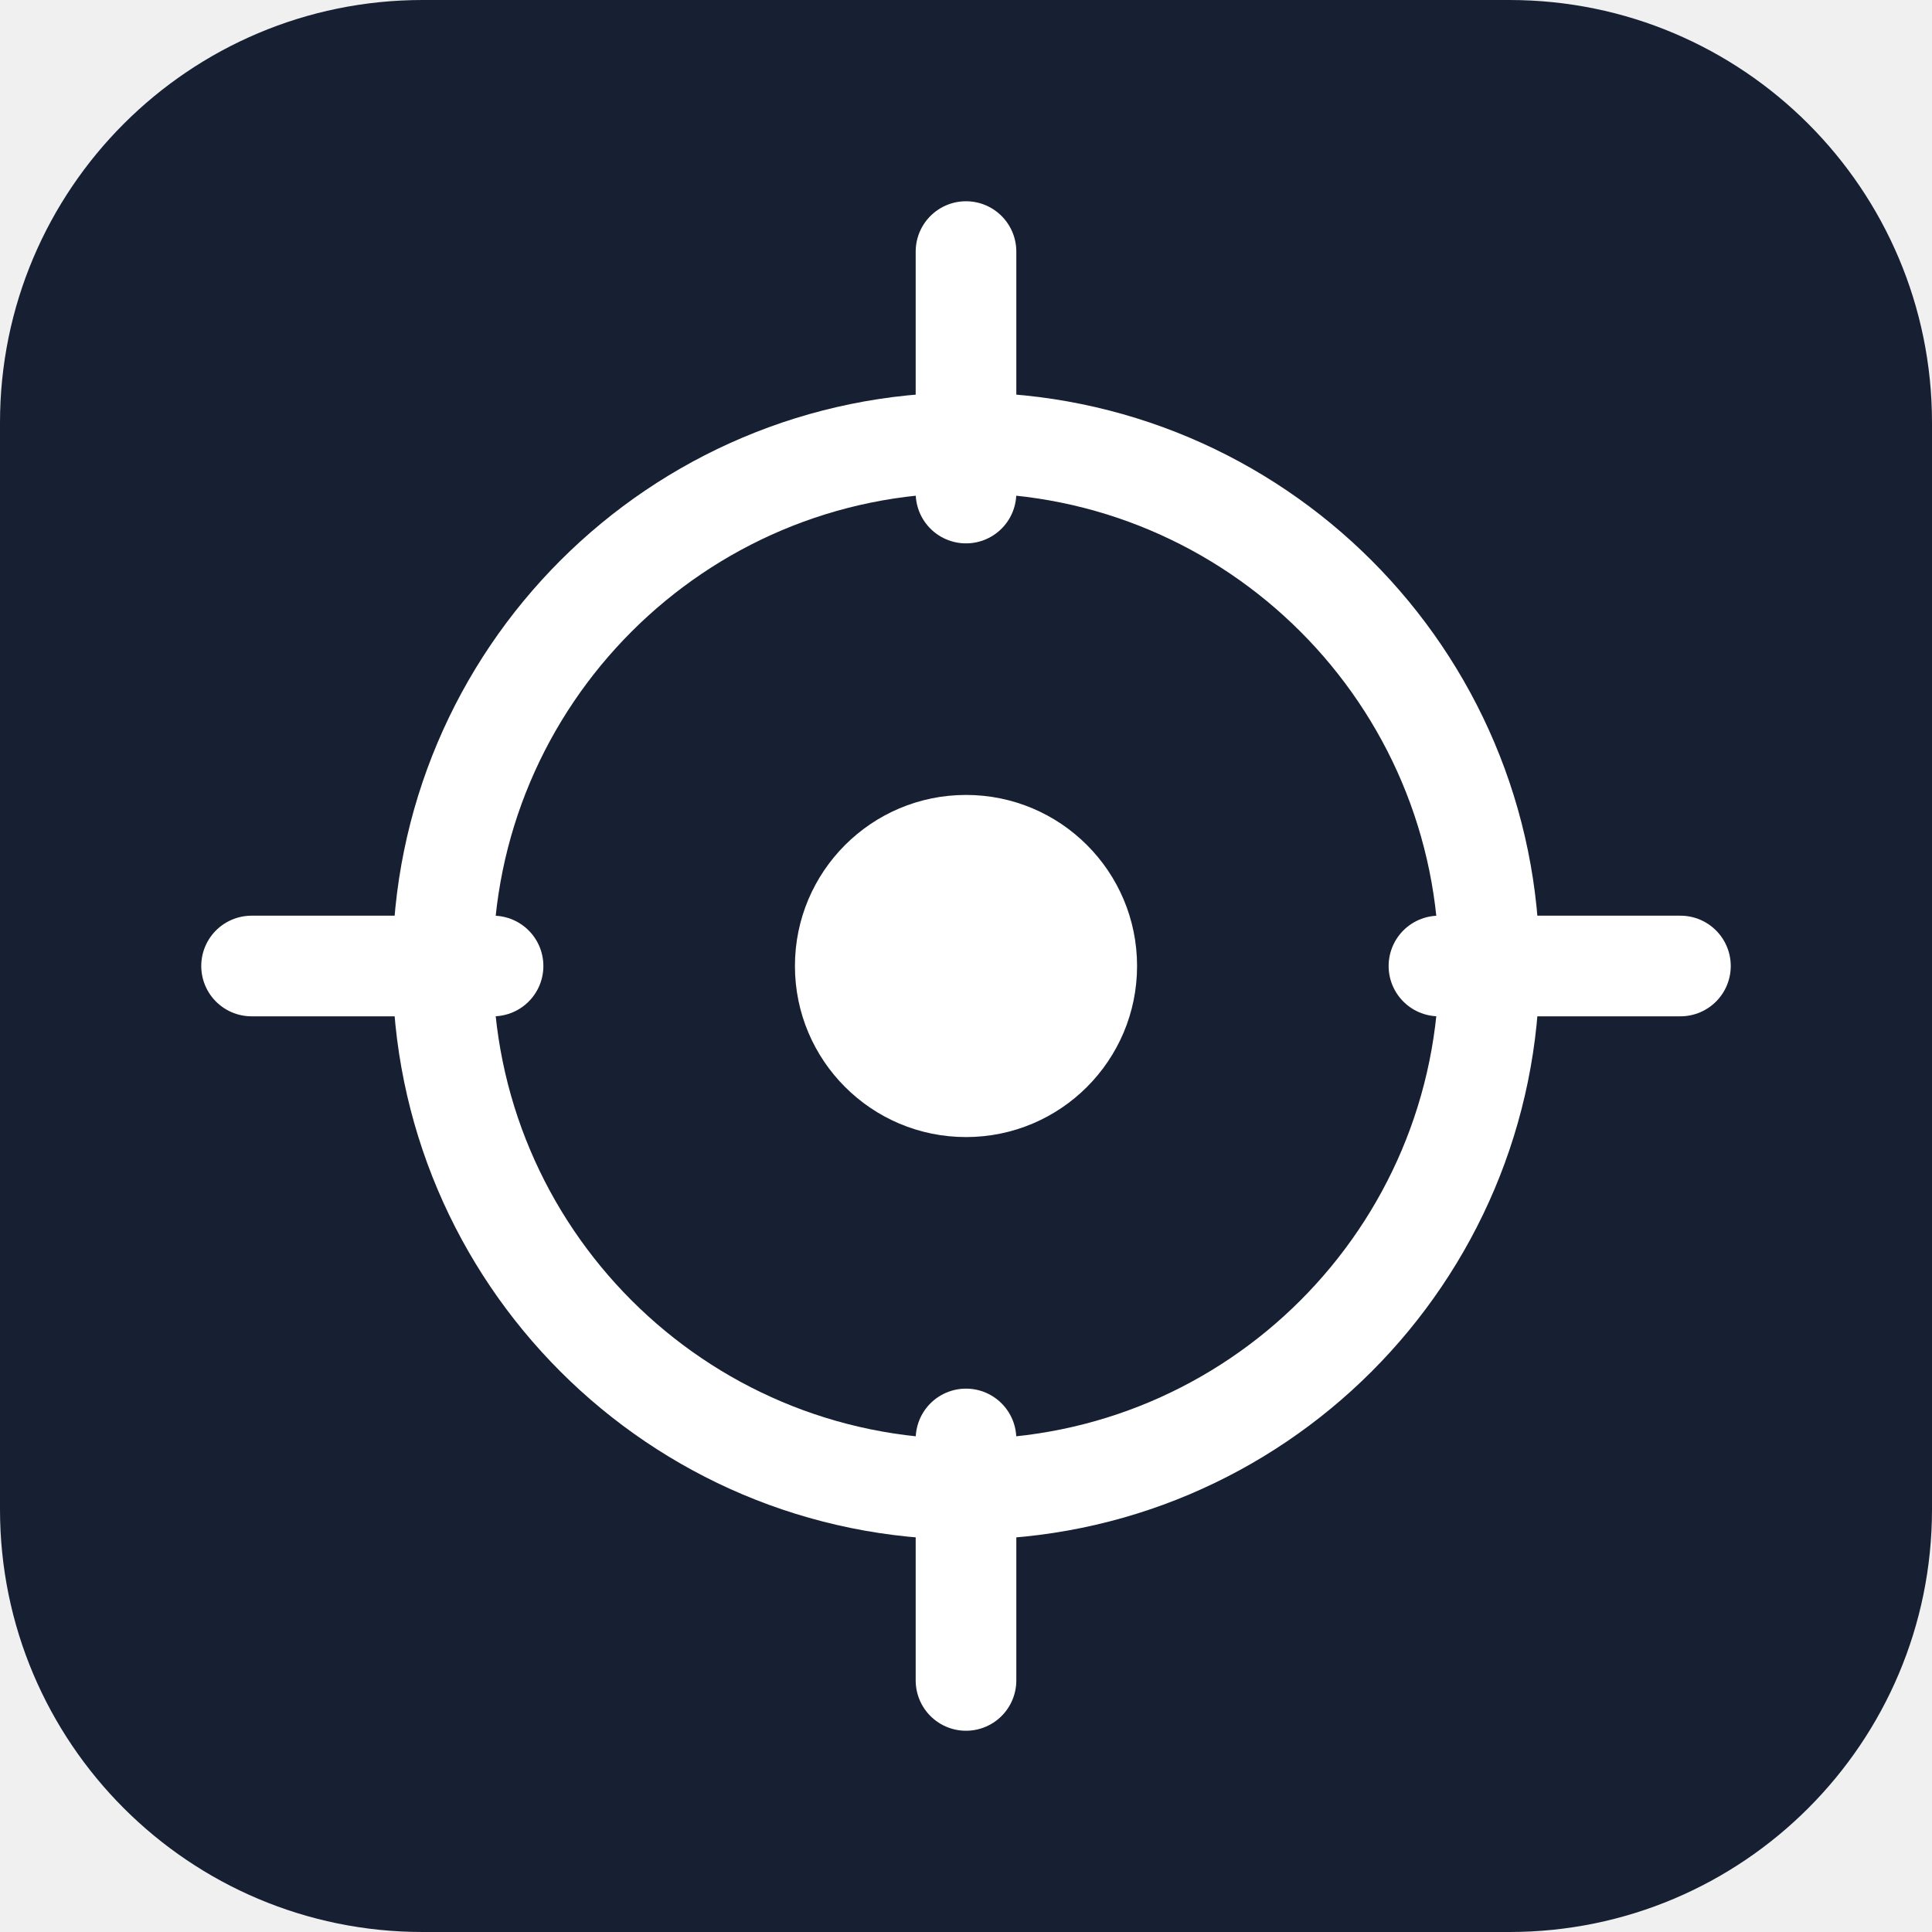
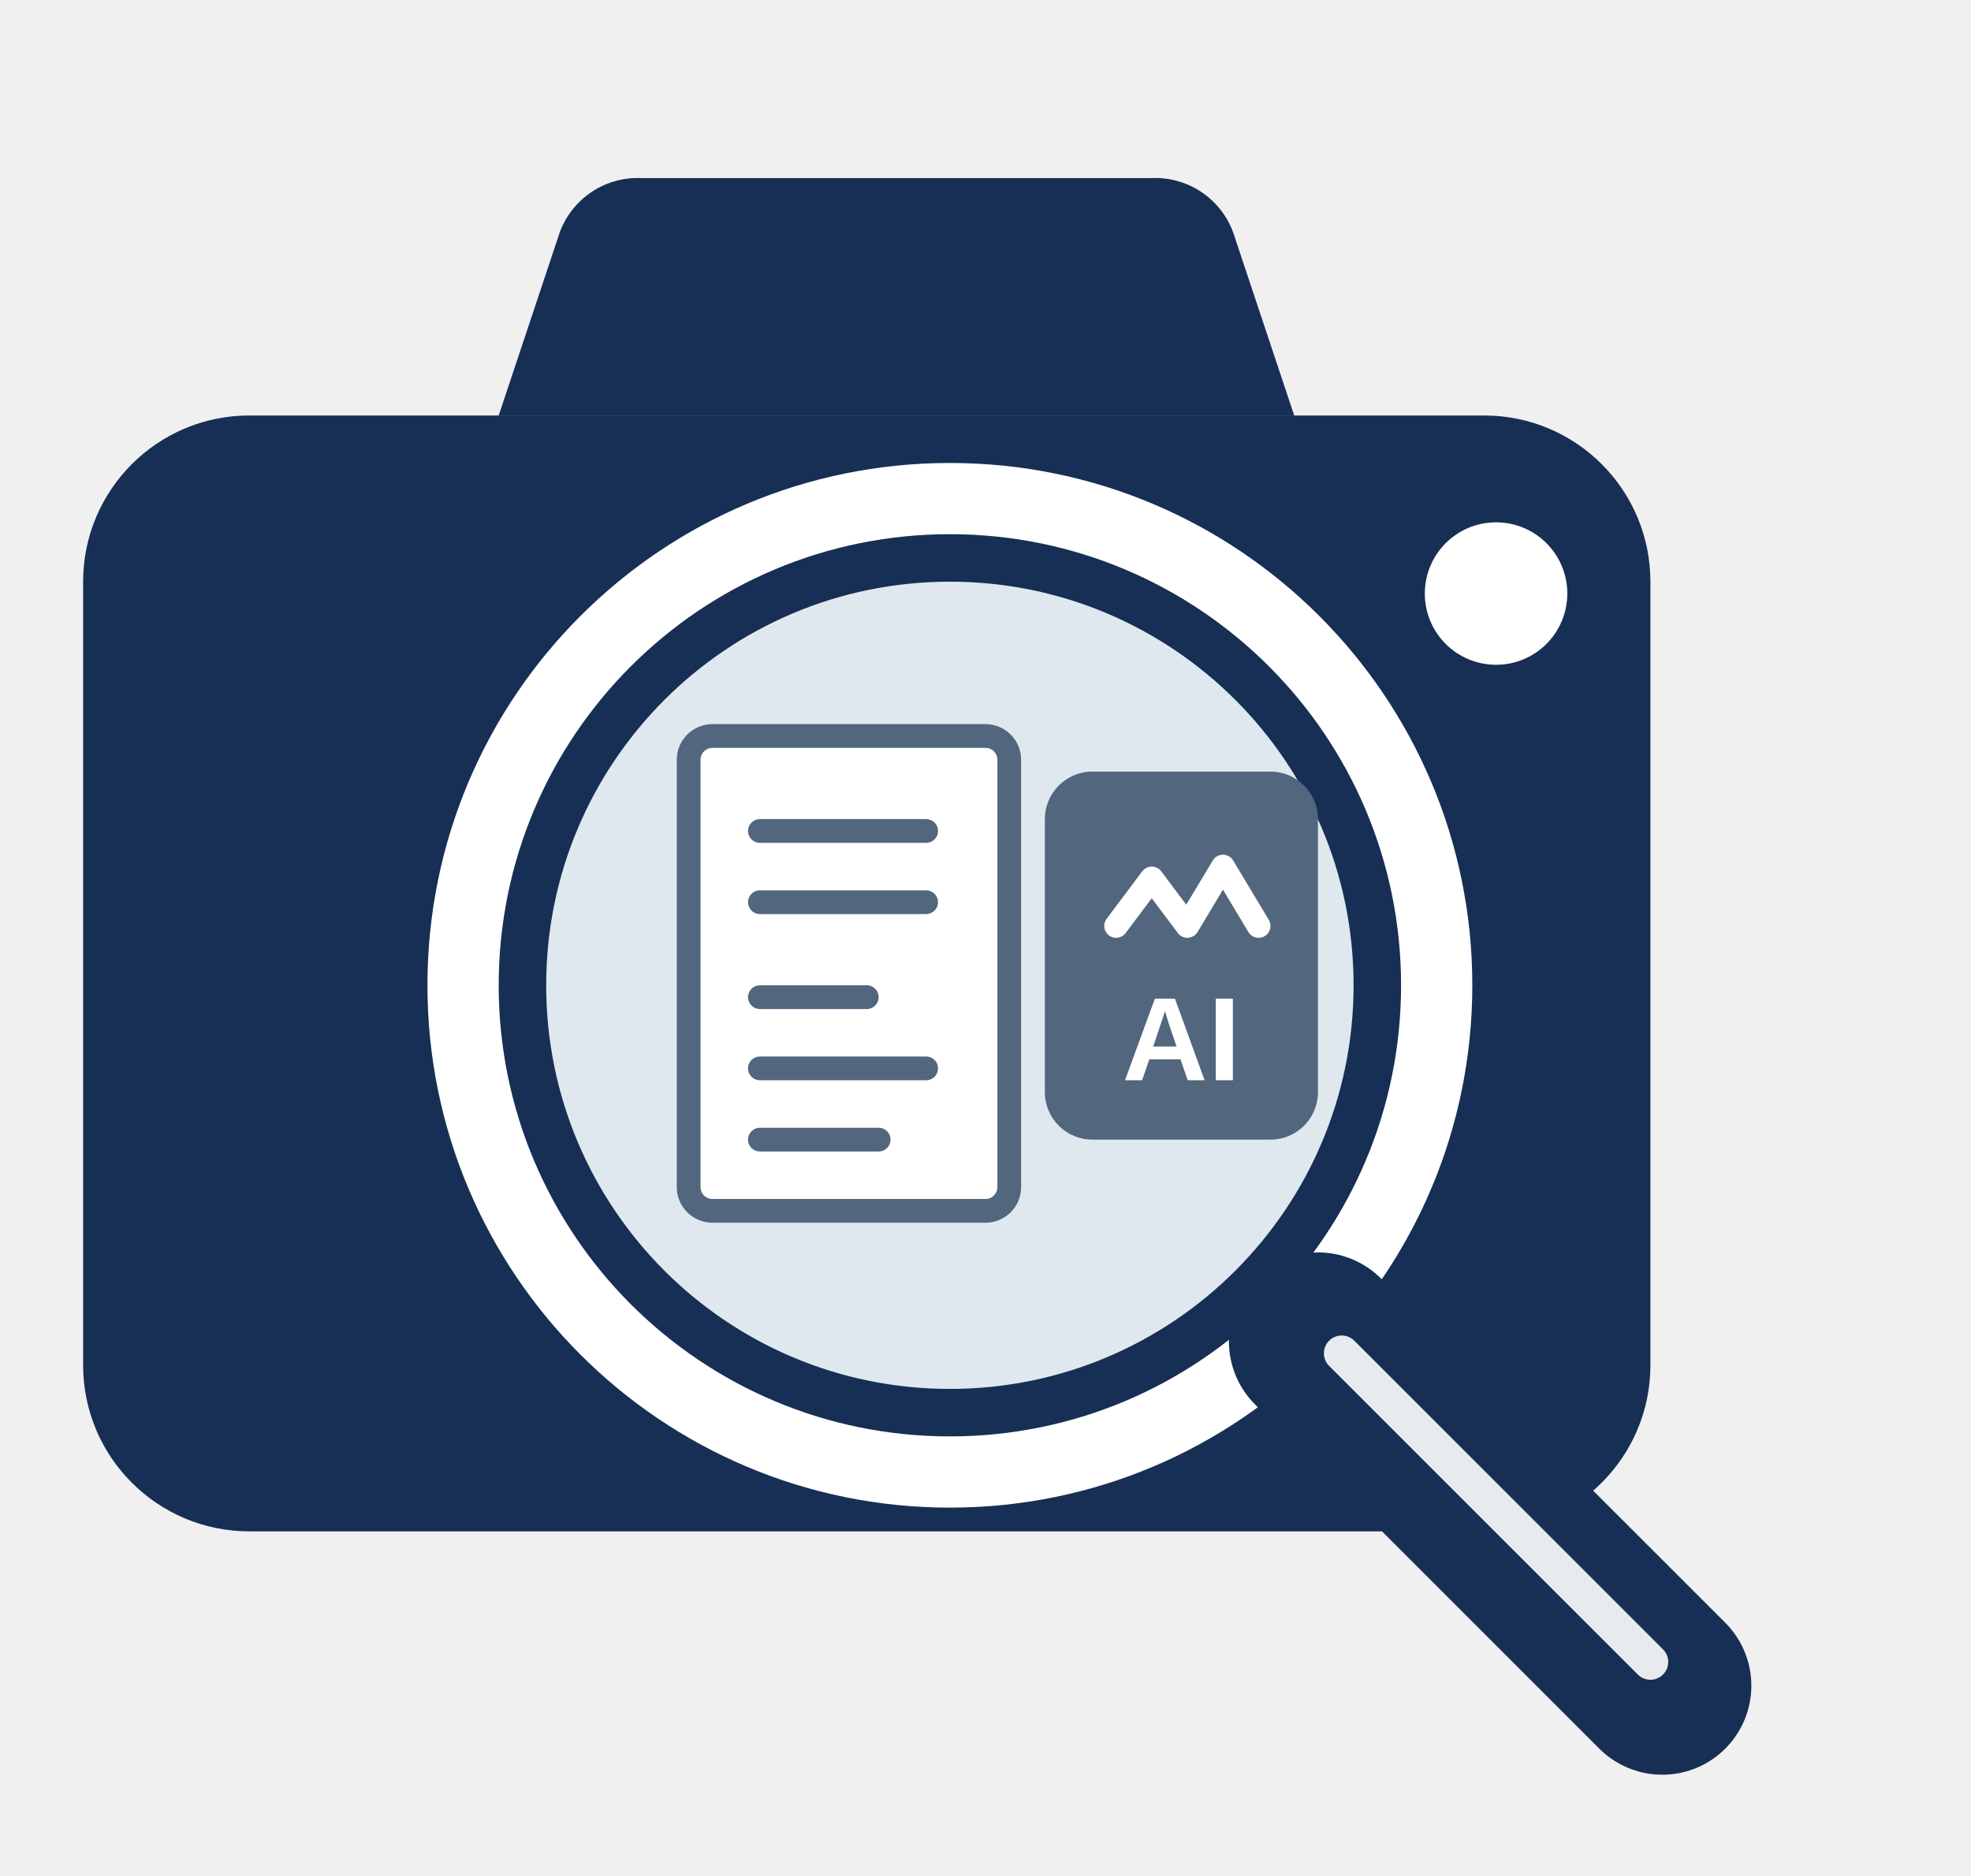
- <svg xmlns="http://www.w3.org/2000/svg" viewBox="0 0 192 192">
-   <rect width="192" height="192" rx="42" fill="#172033" />
-   <circle cx="96" cy="96" r="52" fill="none" stroke="#fff" stroke-width="10" />
-   <circle cx="96" cy="96" r="17" fill="#fff" />
-   <path d="M96 25v24M96 143v24M25 96h24M143 96h24" stroke="#fff" stroke-width="10" stroke-linecap="round" />
+ <svg xmlns="http://www.w3.org/2000/svg" viewBox="0 0 166 158">
+   <rect x="7" y="35" width="132" height="94" rx="14" fill="#172f55" />
+   <path d="M42 35l5-15a7 7 0 0 1 7-5h43a7 7 0 0 1 7 5l5 15" fill="#172f55" />
+   <circle cx="126" cy="50" r="6" fill="#fff" />
+   <circle cx="80" cy="83" r="44" fill="#fff" />
+   <circle cx="80" cy="83" r="36" fill="#dfe8ee" stroke="#172f55" stroke-width="4" />
+   <rect x="58" y="62" width="27" height="40" rx="2" fill="#fff" stroke="#52667d" stroke-width="2" />
+   <path d="M64 70h14M64 76h14M64 84h9M64 90h14M64 96h10" stroke="#52667d" stroke-width="2" stroke-linecap="round" />
+   <rect x="88" y="65" width="23" height="31" rx="4" fill="#52667d" />
+   <path d="M94 78l3-4 3 4 3-5 3 5" fill="none" stroke="#fff" stroke-width="2" stroke-linecap="round" stroke-linejoin="round" />
+   <text x="99.5" y="91" text-anchor="middle" font-family="Arial,sans-serif" font-size="10" font-weight="700" fill="#fff">AI</text>
+   <path d="M111 113l29 29" stroke="#172f55" stroke-width="15" stroke-linecap="round" />
+   <path d="M113 114l26 26" stroke="#fff" stroke-width="3" stroke-linecap="round" opacity=".9" />
</svg>
